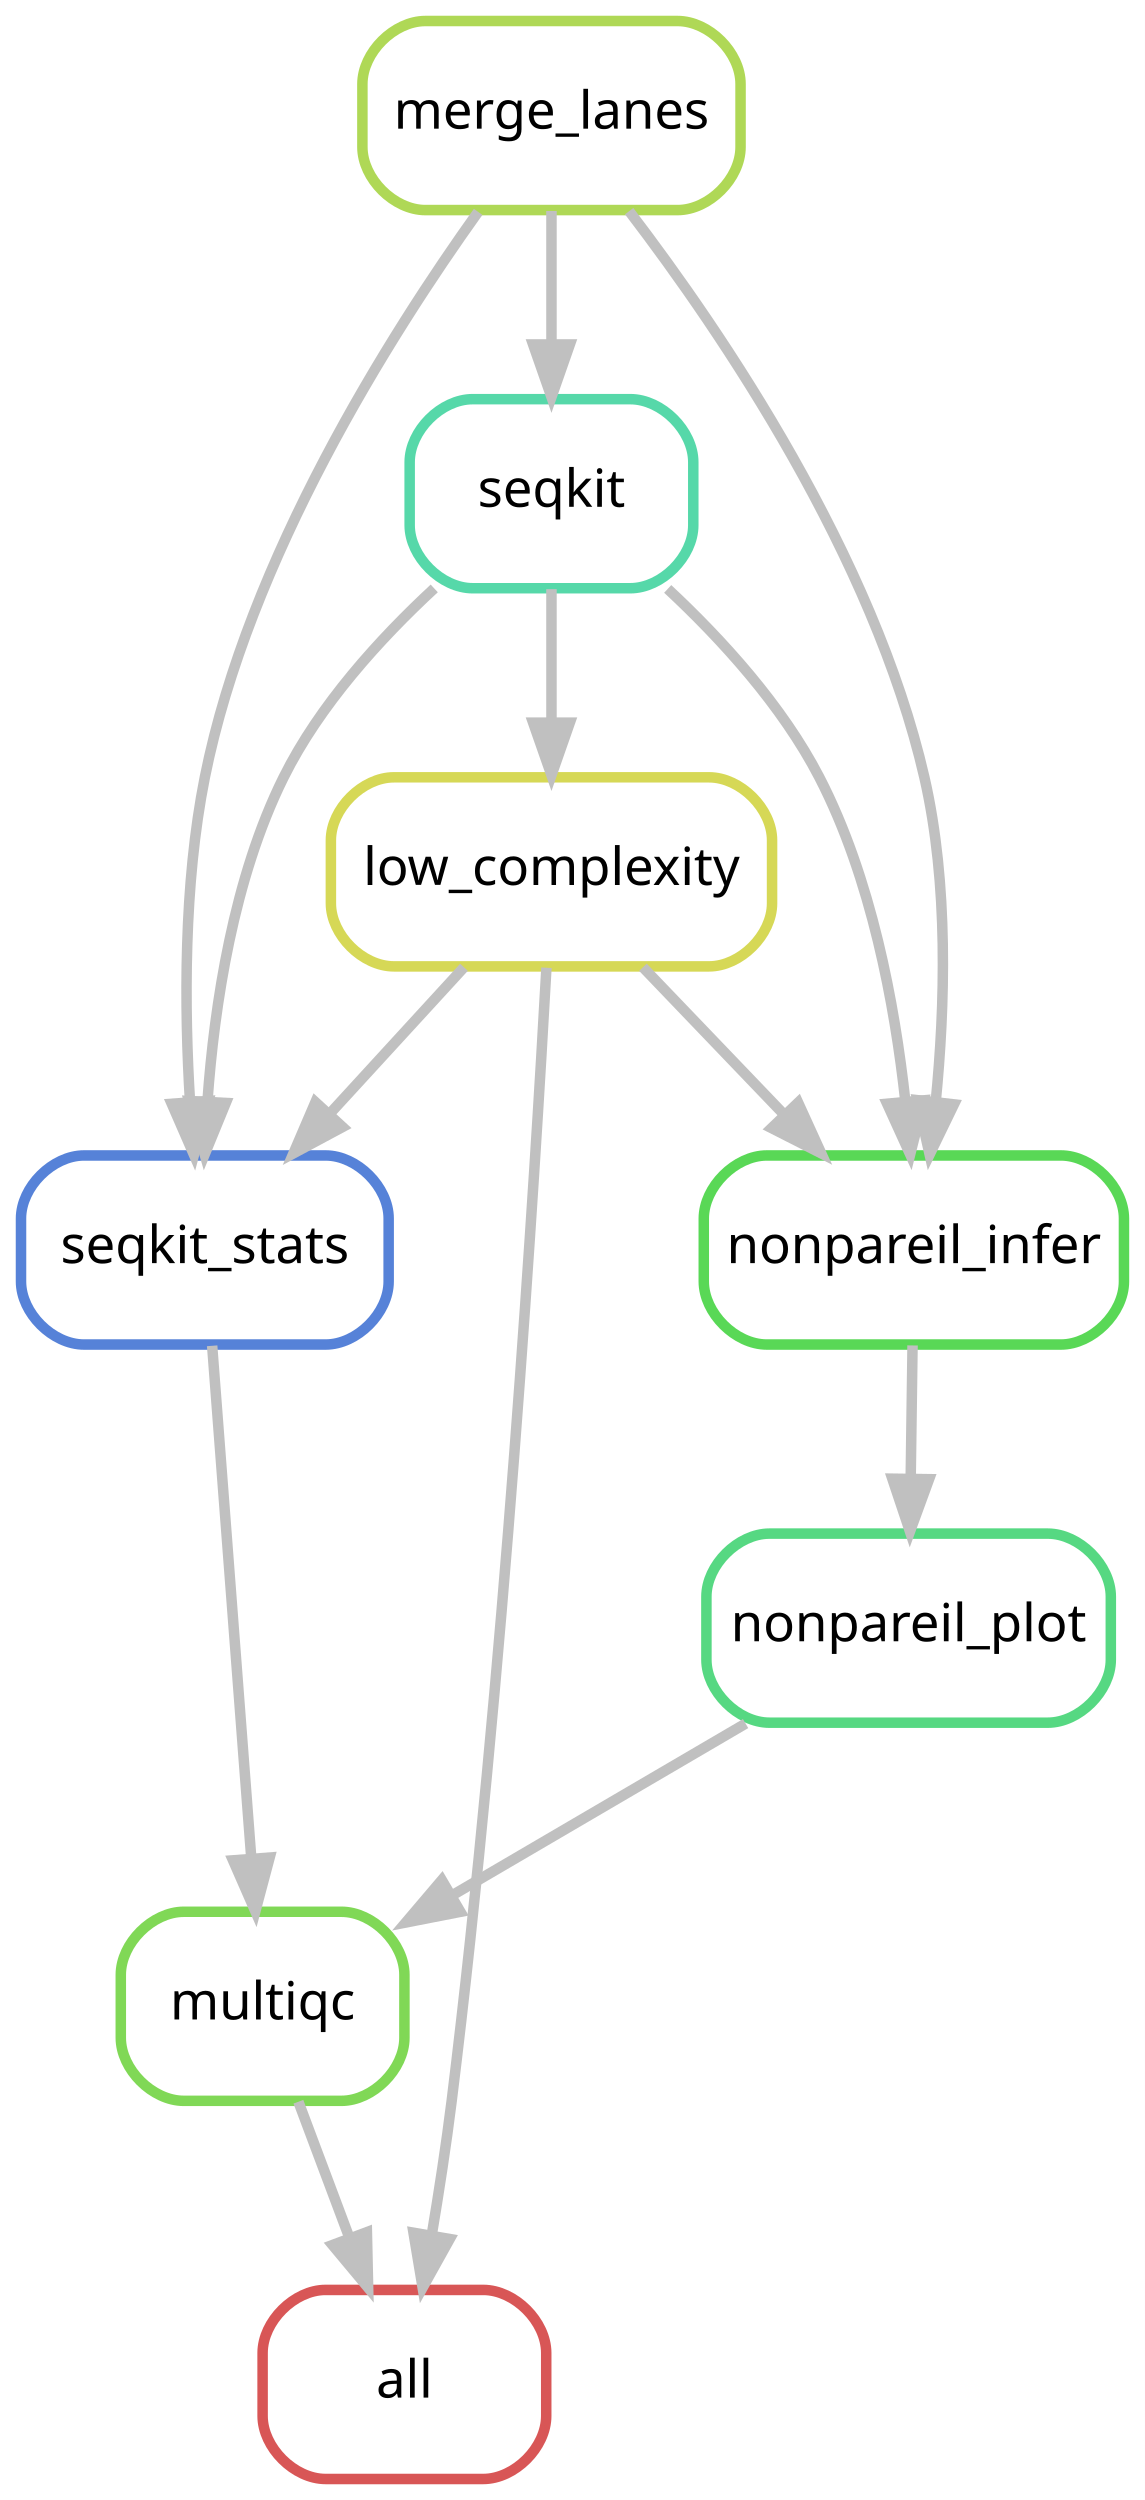
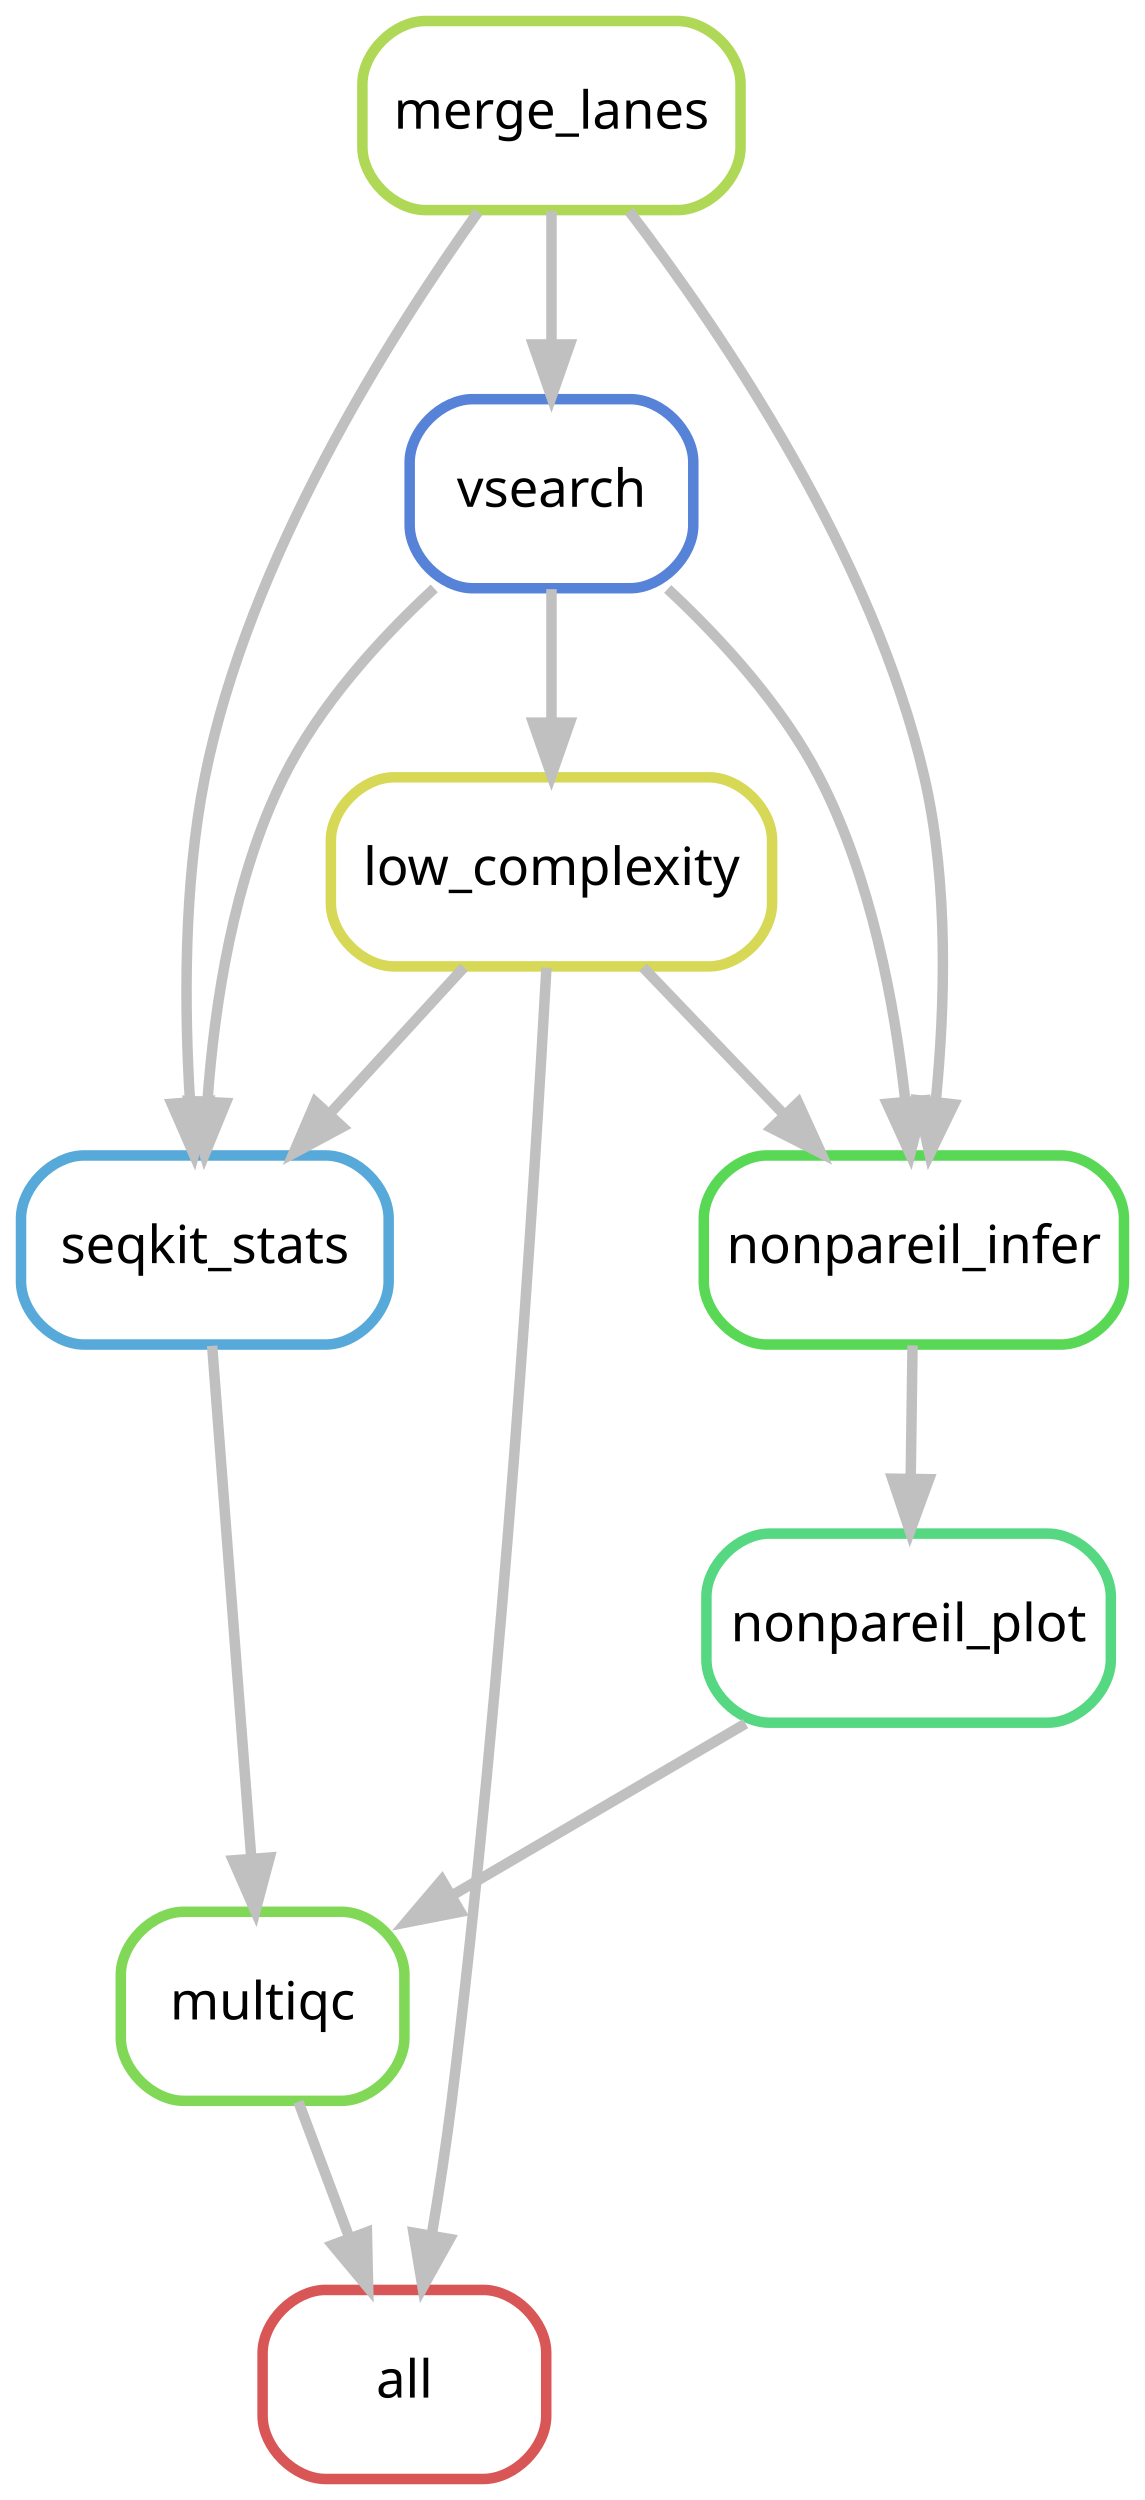
<svg xmlns="http://www.w3.org/2000/svg" width="218pt" height="476pt" viewBox="0.00 0.00 218.00 476.00">
  <g id="graph0" class="graph" transform="scale(1 1) rotate(0) translate(4 472)">
    <polygon fill="#ffffff" stroke="transparent" points="-4,4 -4,-472 214,-472 214,4 -4,4" />
    <g id="node1" class="node">
      <path fill="none" stroke="#d85656" stroke-width="2" d="M88,-36C88,-36 58,-36 58,-36 52,-36 46,-30 46,-24 46,-24 46,-12 46,-12 46,-6 52,0 58,0 58,0 88,0 88,0 94,0 100,-6 100,-12 100,-12 100,-24 100,-24 100,-30 94,-36 88,-36" />
      <text text-anchor="middle" x="73" y="-15.5" font-family="sans" font-size="10.00" fill="#000000">all</text>
    </g>
    <g id="node2" class="node">
      <path fill="none" stroke="#80d856" stroke-width="2" d="M61,-108C61,-108 31,-108 31,-108 25,-108 19,-102 19,-96 19,-96 19,-84 19,-84 19,-78 25,-72 31,-72 31,-72 61,-72 61,-72 67,-72 73,-78 73,-84 73,-84 73,-96 73,-96 73,-102 67,-108 61,-108" />
      <text text-anchor="middle" x="46" y="-87.5" font-family="sans" font-size="10.00" fill="#000000">multiqc</text>
    </g>
    <g id="edge1" class="edge">
      <path fill="none" stroke="#c0c0c0" stroke-width="2" d="M52.813,-71.831C55.764,-63.962 59.286,-54.571 62.555,-45.853" />
      <polygon fill="#c0c0c0" stroke="#c0c0c0" stroke-width="2" points="65.861,-47.005 66.095,-36.413 59.307,-44.548 65.861,-47.005" />
    </g>
    <g id="node3" class="node">
-       <path fill="none" stroke="#5682d8" stroke-width="2" d="M58,-252C58,-252 12,-252 12,-252 6,-252 0,-246 0,-240 0,-240 0,-228 0,-228 0,-222 6,-216 12,-216 12,-216 58,-216 58,-216 64,-216 70,-222 70,-228 70,-228 70,-240 70,-240 70,-246 64,-252 58,-252" />
+       <path fill="none" stroke="#56a9d8" stroke-width="2" d="M58,-252C58,-252 12,-252 12,-252 6,-252 0,-246 0,-240 0,-240 0,-228 0,-228 0,-222 6,-216 12,-216 12,-216 58,-216 58,-216 64,-216 70,-222 70,-228 70,-228 70,-240 70,-240 70,-246 64,-252 58,-252" />
      <text text-anchor="middle" x="35" y="-231.5" font-family="sans" font-size="10.00" fill="#000000">seqkit_stats</text>
    </g>
-     <g id="edge4" class="edge">
+     <g id="edge3" class="edge">
      <path fill="none" stroke="#c0c0c0" stroke-width="2" d="M36.393,-215.762C38.269,-191.201 41.627,-147.247 43.834,-118.354" />
      <polygon fill="#c0c0c0" stroke="#c0c0c0" stroke-width="2" points="47.346,-118.327 44.618,-108.09 40.367,-117.794 47.346,-118.327" />
    </g>
    <g id="node4" class="node">
      <path fill="none" stroke="#afd856" stroke-width="2" d="M125,-468C125,-468 77,-468 77,-468 71,-468 65,-462 65,-456 65,-456 65,-444 65,-444 65,-438 71,-432 77,-432 77,-432 125,-432 125,-432 131,-432 137,-438 137,-444 137,-444 137,-456 137,-456 137,-462 131,-468 125,-468" />
      <text text-anchor="middle" x="101" y="-447.5" font-family="sans" font-size="10.00" fill="#000000">merge_lanes</text>
    </g>
-     <g id="edge5" class="edge">
+     <g id="edge7" class="edge">
      <path fill="none" stroke="#c0c0c0" stroke-width="2" d="M87.036,-431.658C70.26,-408.211 43.33,-365.649 35,-324 30.921,-303.603 31.084,-280.082 32.181,-262.202" />
      <polygon fill="#c0c0c0" stroke="#c0c0c0" stroke-width="2" points="35.678,-262.367 32.932,-252.135 28.697,-261.846 35.678,-262.367" />
    </g>
    <g id="node6" class="node">
      <path fill="none" stroke="#59d856" stroke-width="2" d="M198,-252C198,-252 142,-252 142,-252 136,-252 130,-246 130,-240 130,-240 130,-228 130,-228 130,-222 136,-216 142,-216 142,-216 198,-216 198,-216 204,-216 210,-222 210,-228 210,-228 210,-240 210,-240 210,-246 204,-252 198,-252" />
      <text text-anchor="middle" x="170" y="-231.5" font-family="sans" font-size="10.00" fill="#000000">nonpareil_infer</text>
    </g>
-     <g id="edge9" class="edge">
+     <g id="edge11" class="edge">
      <path fill="none" stroke="#c0c0c0" stroke-width="2" d="M115.787,-431.799C133.592,-408.498 162.313,-366.087 172,-324 176.667,-303.724 175.939,-280.198 174.166,-262.285" />
      <polygon fill="#c0c0c0" stroke="#c0c0c0" stroke-width="2" points="177.625,-261.728 172.999,-252.196 170.671,-262.532 177.625,-261.728" />
    </g>
    <g id="node7" class="node">
-       <path fill="none" stroke="#56d8a9" stroke-width="2" d="M116,-396C116,-396 86,-396 86,-396 80,-396 74,-390 74,-384 74,-384 74,-372 74,-372 74,-366 80,-360 86,-360 86,-360 116,-360 116,-360 122,-360 128,-366 128,-372 128,-372 128,-384 128,-384 128,-390 122,-396 116,-396" />
-       <text text-anchor="middle" x="101" y="-375.5" font-family="sans" font-size="10.00" fill="#000000">seqkit</text>
+       <path fill="none" stroke="#5682d8" stroke-width="2" d="M116,-396C116,-396 86,-396 86,-396 80,-396 74,-390 74,-384 74,-384 74,-372 74,-372 74,-366 80,-360 86,-360 86,-360 116,-360 116,-360 122,-360 128,-366 128,-372 128,-372 128,-384 128,-384 128,-390 122,-396 116,-396" />
+       <text text-anchor="middle" x="101" y="-375.5" font-family="sans" font-size="10.00" fill="#000000">vsearch</text>
    </g>
    <g id="edge12" class="edge">
      <path fill="none" stroke="#c0c0c0" stroke-width="2" d="M101,-431.831C101,-424.131 101,-414.974 101,-406.417" />
      <polygon fill="#c0c0c0" stroke="#c0c0c0" stroke-width="2" points="104.5,-406.413 101,-396.413 97.5,-406.413 104.5,-406.413" />
    </g>
    <g id="node5" class="node">
      <path fill="none" stroke="#56d882" stroke-width="2" d="M195.5,-180C195.5,-180 142.5,-180 142.5,-180 136.5,-180 130.5,-174 130.5,-168 130.5,-168 130.5,-156 130.5,-156 130.5,-150 136.5,-144 142.5,-144 142.5,-144 195.5,-144 195.5,-144 201.5,-144 207.5,-150 207.5,-156 207.5,-156 207.5,-168 207.5,-168 207.5,-174 201.5,-180 195.5,-180" />
      <text text-anchor="middle" x="169" y="-159.5" font-family="sans" font-size="10.00" fill="#000000">nonpareil_plot</text>
    </g>
-     <g id="edge3" class="edge">
+     <g id="edge4" class="edge">
      <path fill="none" stroke="#c0c0c0" stroke-width="2" d="M137.962,-143.831C120.993,-133.898 99.885,-121.542 82.172,-111.174" />
      <polygon fill="#c0c0c0" stroke="#c0c0c0" stroke-width="2" points="83.658,-107.988 73.26,-105.957 80.121,-114.029 83.658,-107.988" />
    </g>
    <g id="edge8" class="edge">
      <path fill="none" stroke="#c0c0c0" stroke-width="2" d="M169.748,-215.831C169.641,-208.131 169.513,-198.974 169.395,-190.417" />
      <polygon fill="#c0c0c0" stroke="#c0c0c0" stroke-width="2" points="172.894,-190.364 169.256,-180.413 165.895,-190.461 172.894,-190.364" />
    </g>
-     <g id="edge7" class="edge">
+     <g id="edge5" class="edge">
      <path fill="none" stroke="#c0c0c0" stroke-width="2" d="M78.68,-359.965C68.326,-350.378 56.826,-337.743 50,-324 40.458,-304.788 36.813,-280.717 35.498,-262.304" />
      <polygon fill="#c0c0c0" stroke="#c0c0c0" stroke-width="2" points="38.986,-261.998 34.965,-252.196 31.996,-262.366 38.986,-261.998" />
    </g>
-     <g id="edge11" class="edge">
+     <g id="edge9" class="edge">
      <path fill="none" stroke="#c0c0c0" stroke-width="2" d="M123.13,-359.869C133.438,-350.258 144.953,-337.632 152,-324 161.909,-304.831 166.372,-280.758 168.377,-262.333" />
      <polygon fill="#c0c0c0" stroke="#c0c0c0" stroke-width="2" points="171.877,-262.493 169.296,-252.217 164.906,-261.859 171.877,-262.493" />
    </g>
    <g id="node8" class="node">
      <path fill="none" stroke="#d6d856" stroke-width="2" d="M131,-324C131,-324 71,-324 71,-324 65,-324 59,-318 59,-312 59,-312 59,-300 59,-300 59,-294 65,-288 71,-288 71,-288 131,-288 131,-288 137,-288 143,-294 143,-300 143,-300 143,-312 143,-312 143,-318 137,-324 131,-324" />
      <text text-anchor="middle" x="101" y="-303.5" font-family="sans" font-size="10.00" fill="#000000">low_complexity</text>
    </g>
    <g id="edge13" class="edge">
      <path fill="none" stroke="#c0c0c0" stroke-width="2" d="M101,-359.831C101,-352.131 101,-342.974 101,-334.417" />
      <polygon fill="#c0c0c0" stroke="#c0c0c0" stroke-width="2" points="104.5,-334.413 101,-324.413 97.5,-334.413 104.5,-334.413" />
    </g>
    <g id="edge2" class="edge">
      <path fill="none" stroke="#c0c0c0" stroke-width="2" d="M100.042,-287.742C97.856,-248.272 91.908,-152.092 82,-72 80.966,-63.644 79.57,-54.604 78.186,-46.354" />
      <polygon fill="#c0c0c0" stroke="#c0c0c0" stroke-width="2" points="81.624,-45.694 76.468,-36.438 74.727,-46.889 81.624,-45.694" />
    </g>
    <g id="edge6" class="edge">
      <path fill="none" stroke="#c0c0c0" stroke-width="2" d="M84.345,-287.831C76.589,-279.369 67.22,-269.149 58.739,-259.897" />
      <polygon fill="#c0c0c0" stroke="#c0c0c0" stroke-width="2" points="61.216,-257.42 51.879,-252.413 56.056,-262.15 61.216,-257.42" />
    </g>
    <g id="edge10" class="edge">
      <path fill="none" stroke="#c0c0c0" stroke-width="2" d="M118.412,-287.831C126.521,-279.369 136.316,-269.149 145.182,-259.897" />
      <polygon fill="#c0c0c0" stroke="#c0c0c0" stroke-width="2" points="147.962,-262.055 152.354,-252.413 142.908,-257.212 147.962,-262.055" />
    </g>
  </g>
</svg>
